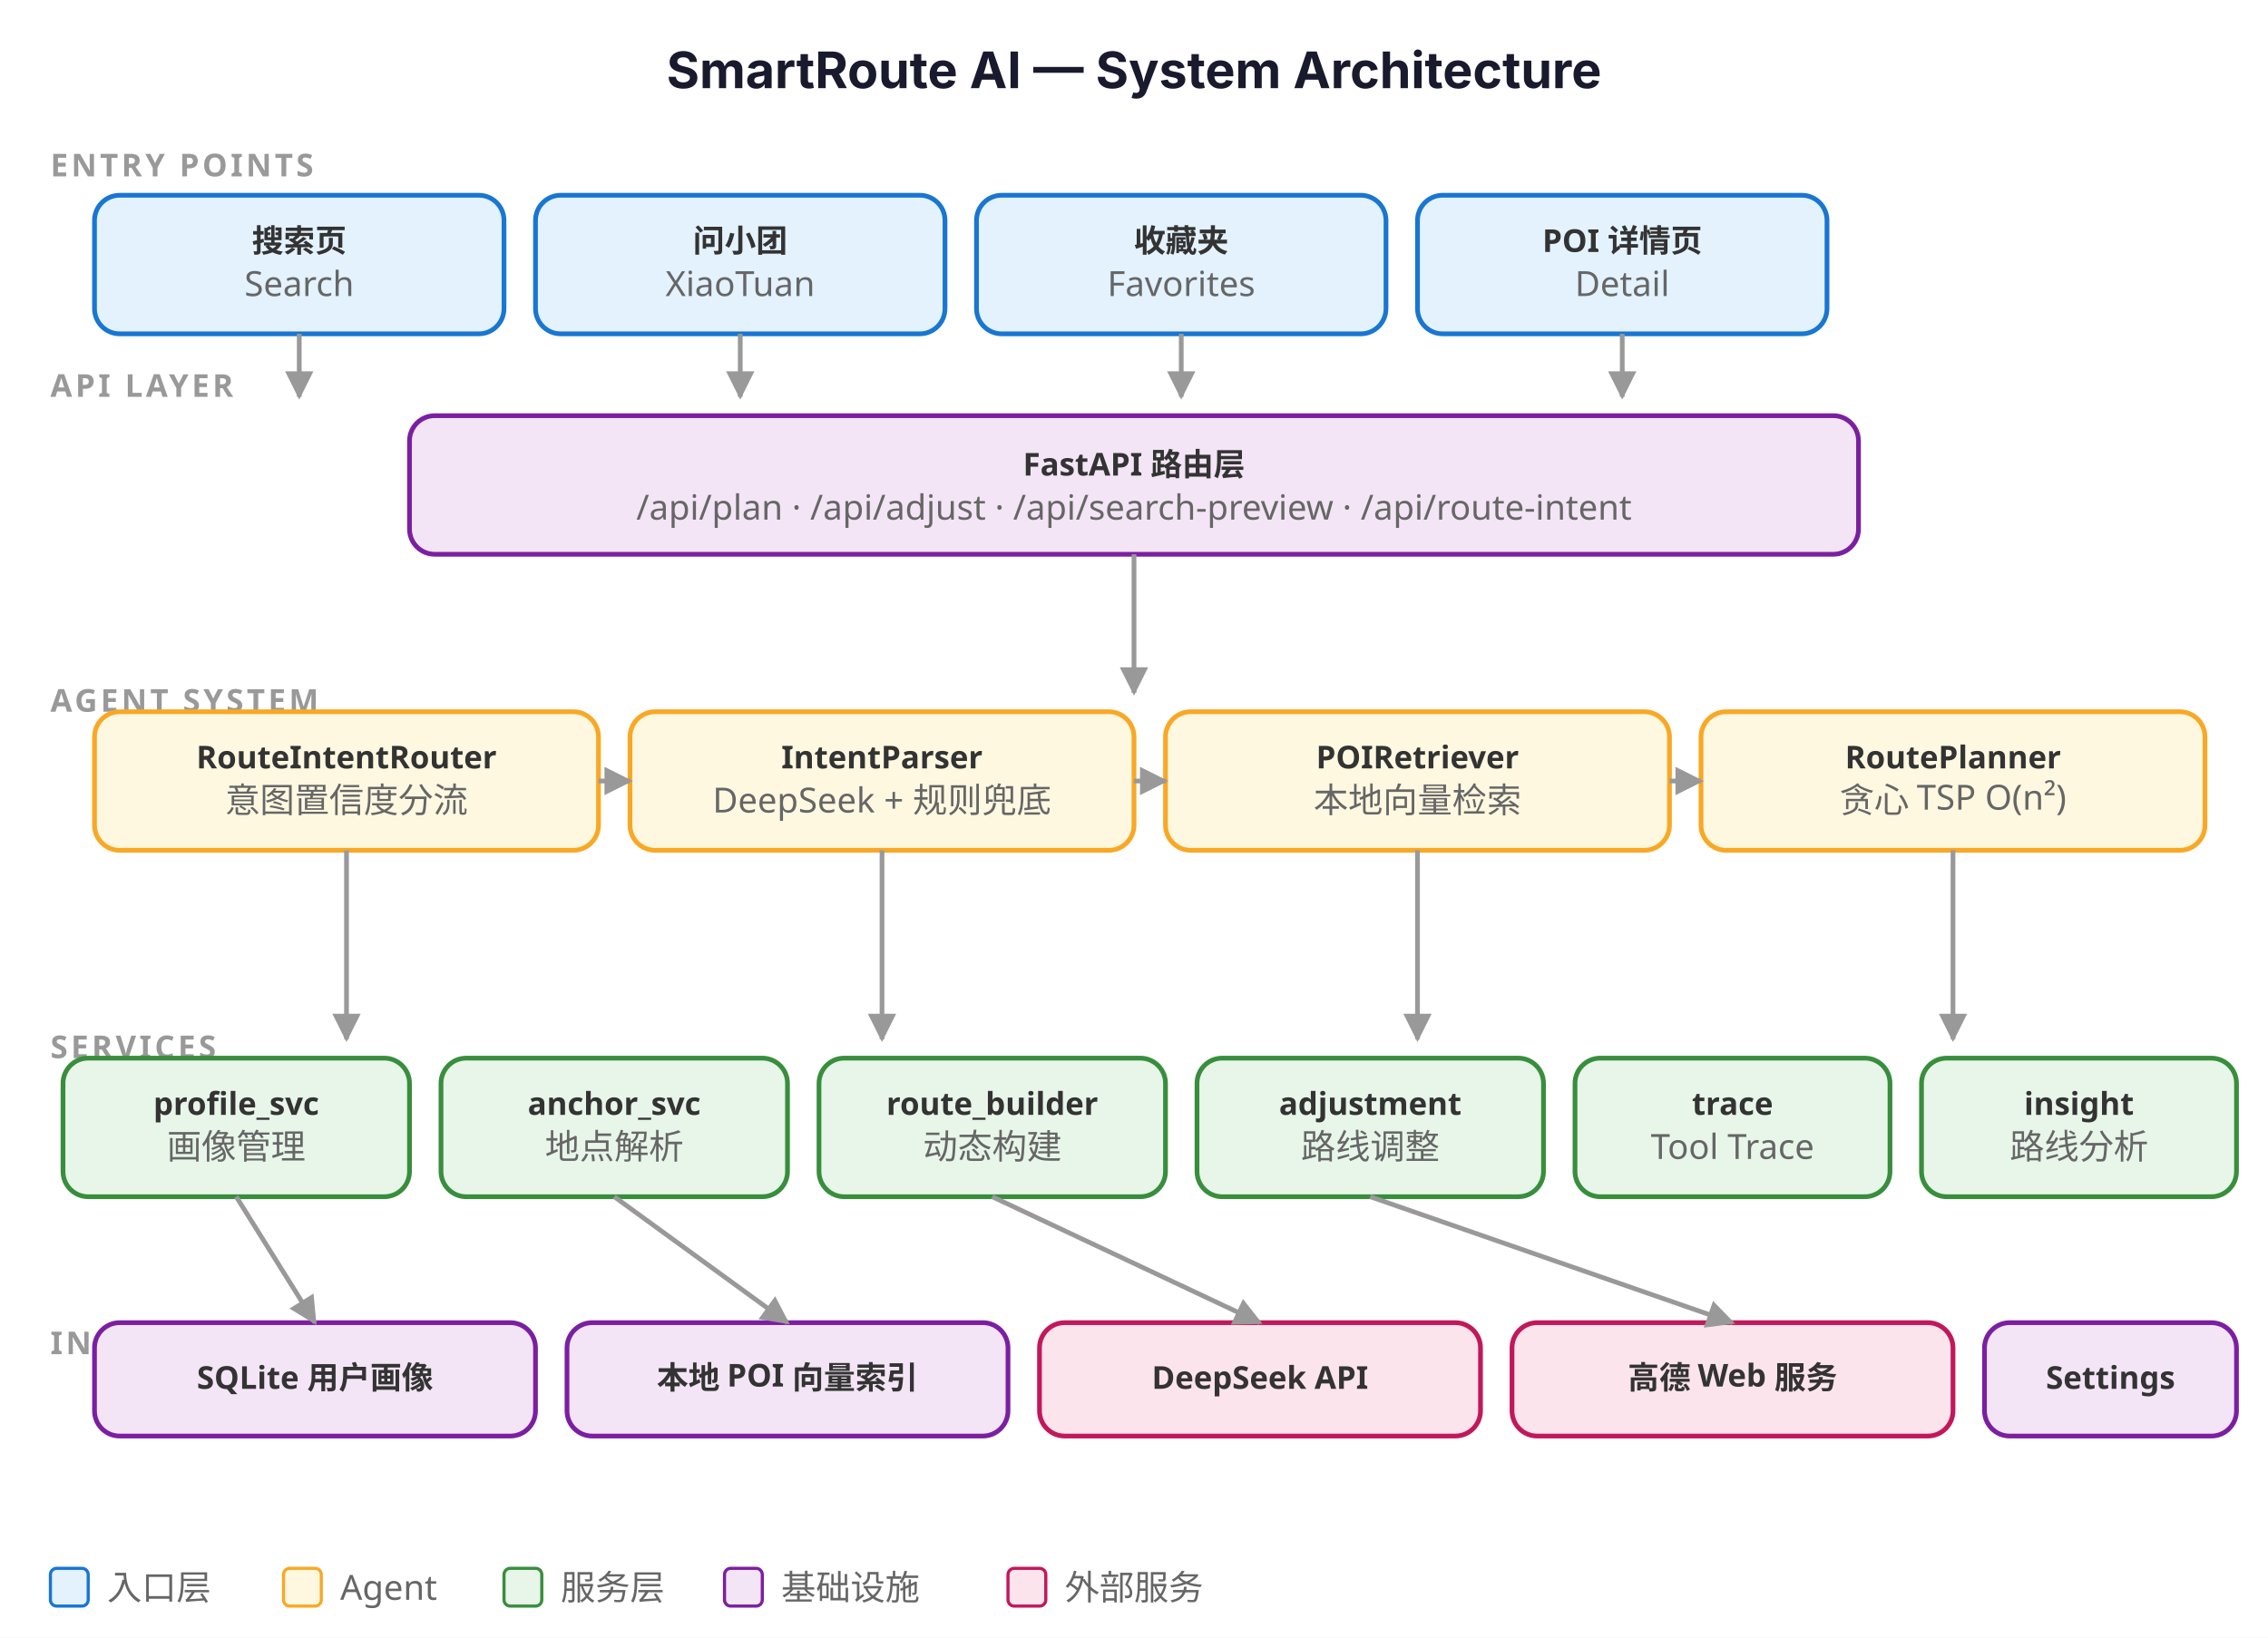
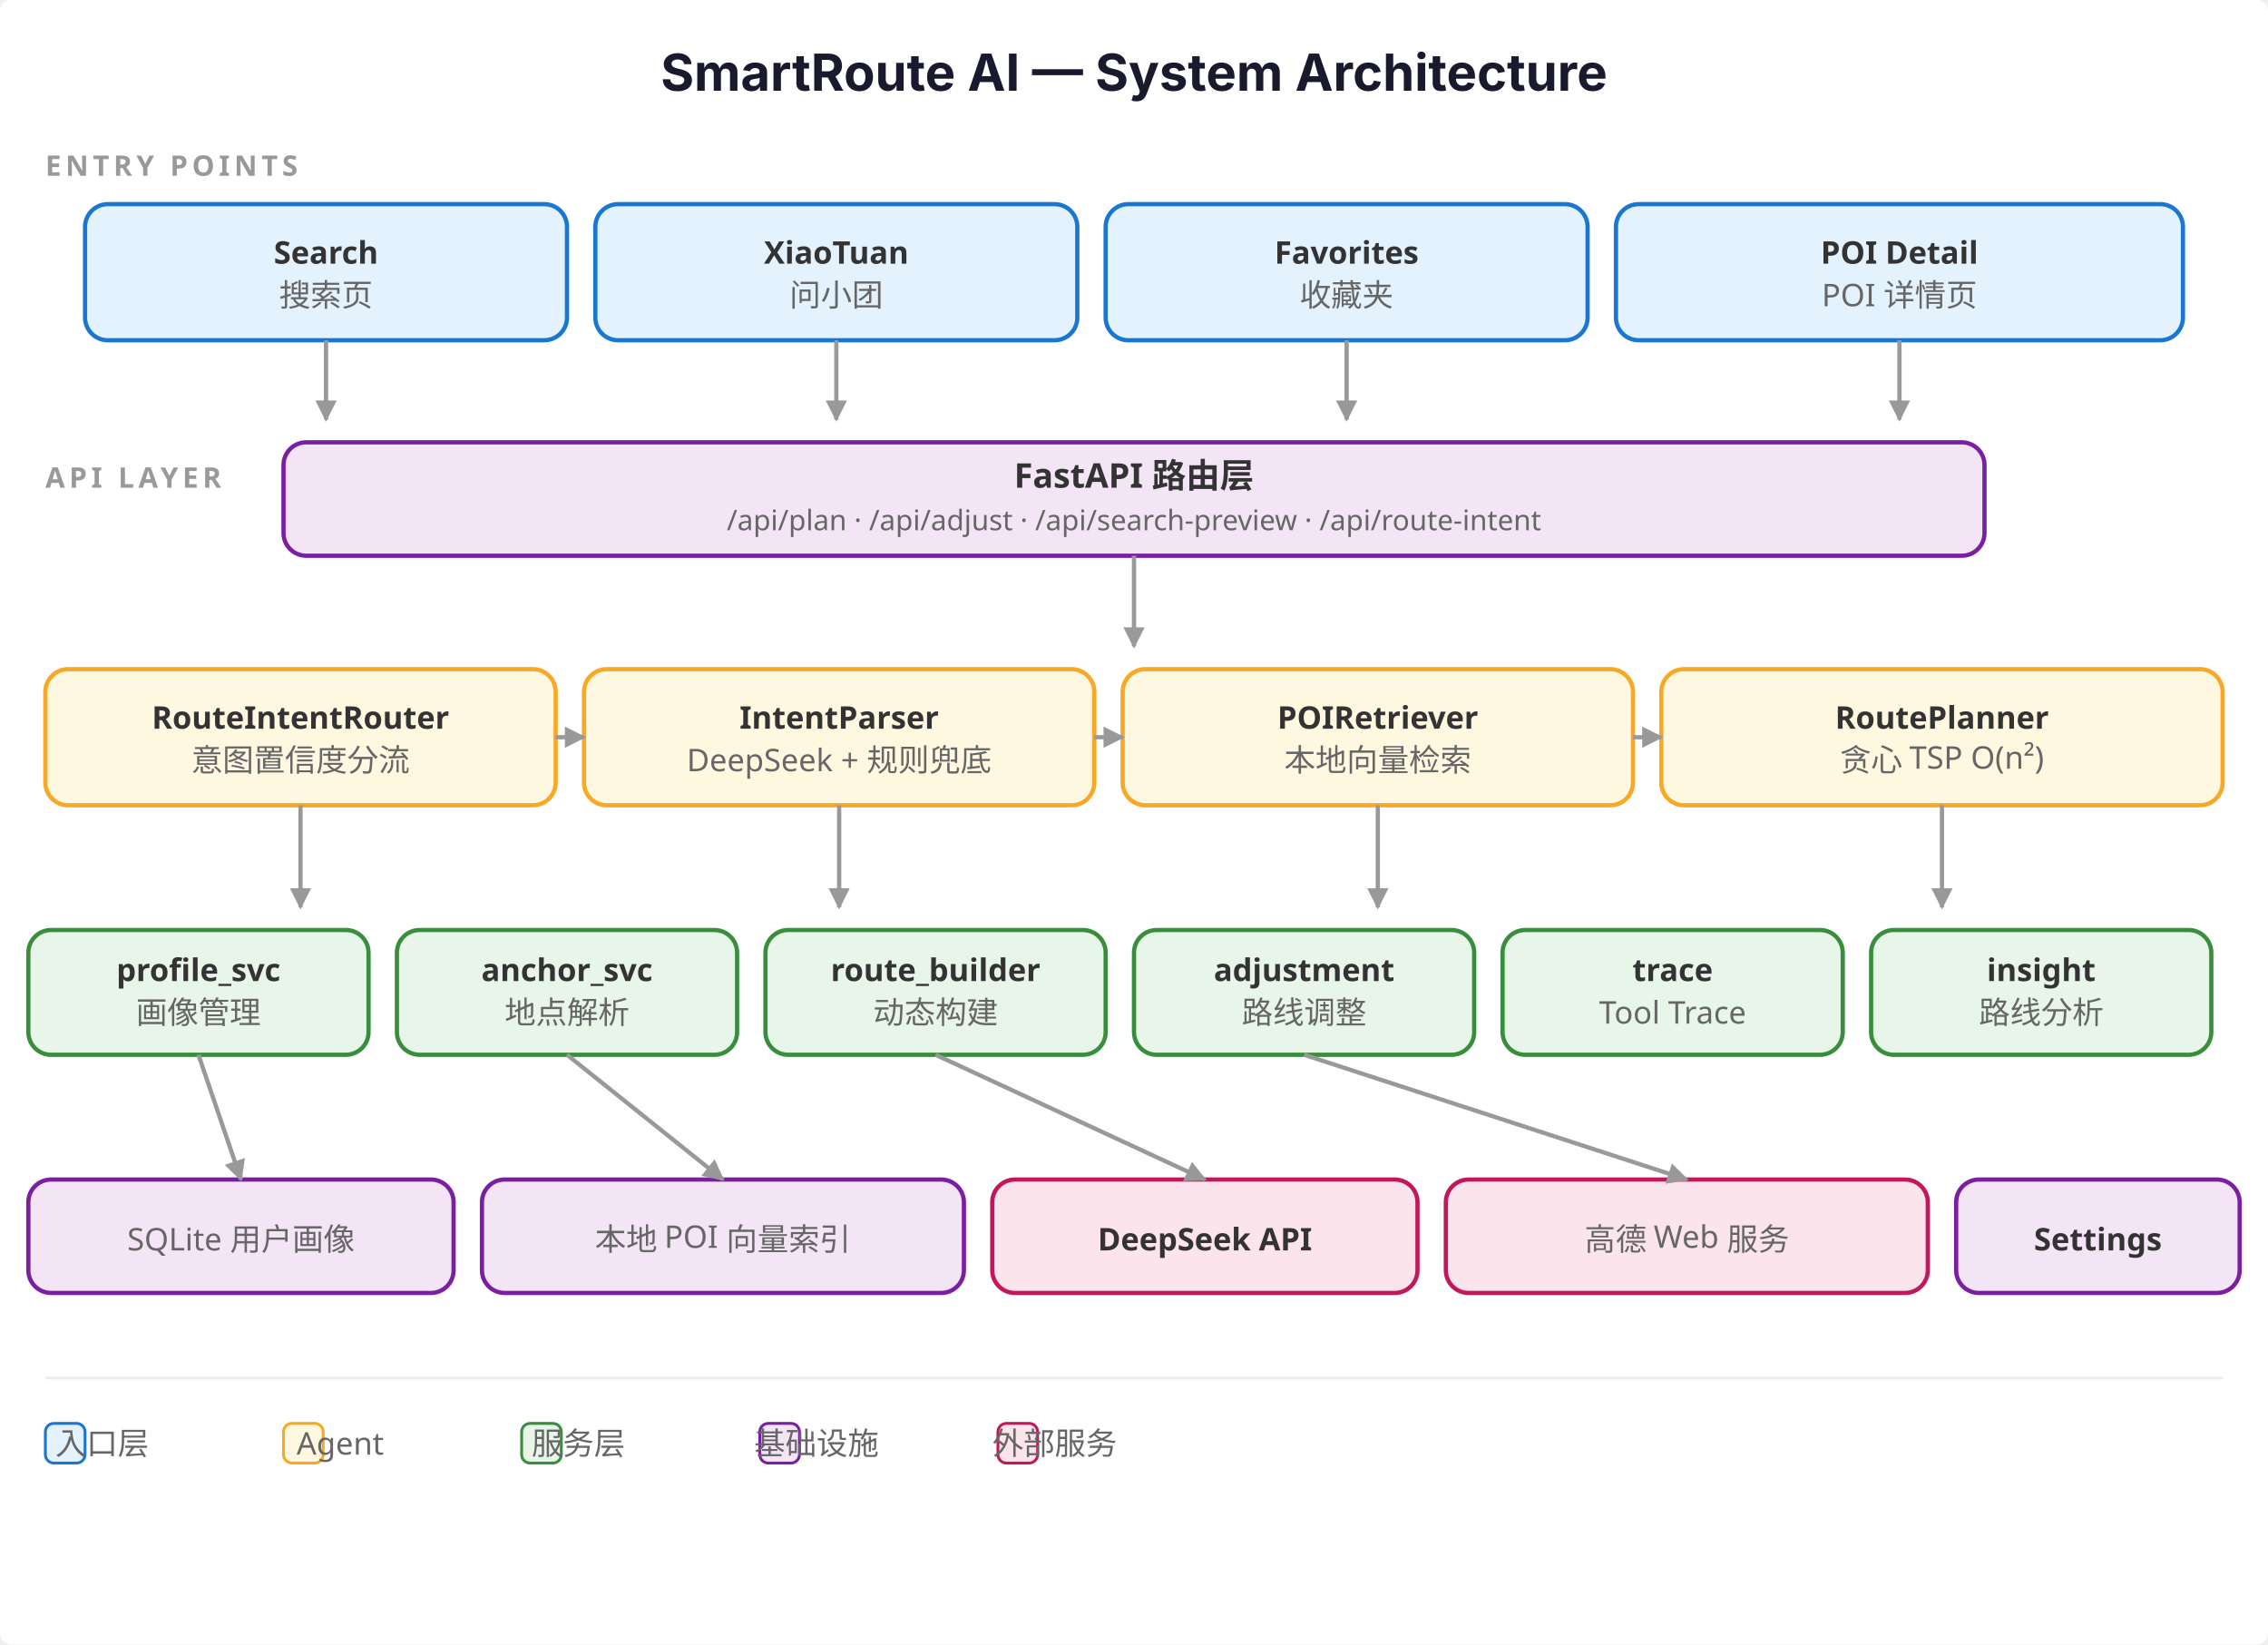
- <svg xmlns="http://www.w3.org/2000/svg" width="720" height="520" viewBox="0 0 720 520">
+ <svg xmlns="http://www.w3.org/2000/svg" width="800" height="580" viewBox="0 0 800 580">
  <defs>
    <style>
      .bg { fill: #ffffff; }
-       .title { fill: #1a1a2e; font-family: system-ui, -apple-system, sans-serif; font-size: 16px; font-weight: 700; }
+       .title { fill: #1a1a2e; font-family: system-ui, -apple-system, sans-serif; font-size: 18px; font-weight: 700; }
      .sub { fill: #666; font-family: system-ui, sans-serif; font-size: 11px; }
-       .box-entry { fill: #e3f2fd; stroke: #1976d2; stroke-width: 1.5; rx: 8; }
-       .box-agent { fill: #fff8e1; stroke: #f9a825; stroke-width: 1.5; rx: 8; }
-       .box-svc { fill: #e8f5e9; stroke: #388e3c; stroke-width: 1.5; rx: 8; }
-       .box-core { fill: #f3e5f5; stroke: #7b1fa2; stroke-width: 1.5; rx: 8; }
-       .box-ext { fill: #fce4ec; stroke: #c2185b; stroke-width: 1.5; rx: 8; }
-       .box-text { fill: #333; font-family: system-ui, sans-serif; font-size: 11px; text-anchor: middle; }
-       .box-text-b { fill: #333; font-family: system-ui, sans-serif; font-size: 10px; text-anchor: middle; font-weight: 600; }
-       .arrow { stroke: #999; stroke-width: 1.5; fill: none; marker-end: url(#ah); }
-       .arrow-r { stroke: #f9a825; stroke-width: 1.5; fill: none; }
-       .section-label { fill: #999; font-family: system-ui, sans-serif; font-size: 10px; font-weight: 600; letter-spacing: 1px; }
+       .box-entry { fill: #e3f2fd; stroke: #1976d2; stroke-width: 1.5; }
+       .box-agent { fill: #fff8e1; stroke: #f9a825; stroke-width: 1.5; }
+       .box-svc { fill: #e8f5e9; stroke: #388e3c; stroke-width: 1.5; }
+       .box-core { fill: #f3e5f5; stroke: #7b1fa2; stroke-width: 1.5; }
+       .box-ext { fill: #fce4ec; stroke: #c2185b; stroke-width: 1.5; }
+       .label-en { fill: #333; font-family: system-ui, sans-serif; font-size: 11px; font-weight: 600; text-anchor: middle; }
+       .label-cn { fill: #666; font-family: system-ui, sans-serif; font-size: 11px; text-anchor: middle; }
+       .api-text { fill: #333; font-family: system-ui, sans-serif; font-size: 12px; font-weight: 600; text-anchor: middle; }
+       .api-sub { fill: #666; font-family: system-ui, sans-serif; font-size: 10px; text-anchor: middle; }
+       .arrow { stroke: #999; stroke-width: 1.5; fill: none; }
+       .section-label { fill: #999; font-family: system-ui, sans-serif; font-size: 10px; font-weight: 700; letter-spacing: 1.5px; }
    </style>
-     <marker id="ah" viewBox="0 0 10 10" refX="9" refY="5" markerWidth="6" markerHeight="6" orient="auto-start-reverse">
+     <marker id="ah" viewBox="0 0 10 10" refX="9" refY="5" markerWidth="5" markerHeight="5" orient="auto-start-reverse">
      <path d="M 0 0 L 10 5 L 0 10 z" fill="#999" />
    </marker>
  </defs>
-   <rect class="bg" width="720" height="520" />
-   <text x="360" y="28" class="title" text-anchor="middle">SmartRoute AI — System Architecture</text>
-   <text x="16" y="56" class="section-label">ENTRY POINTS</text>
-   <text x="16" y="126" class="section-label">API LAYER</text>
-   <text x="16" y="226" class="section-label">AGENT SYSTEM</text>
-   <text x="16" y="336" class="section-label">SERVICES</text>
-   <text x="16" y="430" class="section-label">INFRASTRUCTURE</text>
-   <rect class="box-entry" x="30" y="62" width="130" height="44" />
-   <text x="95" y="80" class="box-text-b">搜索页</text>
-   <text x="95" y="94" class="sub" text-anchor="middle">Search</text>
-   <rect class="box-entry" x="170" y="62" width="130" height="44" />
-   <text x="235" y="80" class="box-text-b">问小团</text>
-   <text x="235" y="94" class="sub" text-anchor="middle">XiaoTuan</text>
-   <rect class="box-entry" x="310" y="62" width="130" height="44" />
-   <text x="375" y="80" class="box-text-b">收藏夹</text>
-   <text x="375" y="94" class="sub" text-anchor="middle">Favorites</text>
-   <rect class="box-entry" x="450" y="62" width="130" height="44" />
-   <text x="515" y="80" class="box-text-b">POI 详情页</text>
-   <text x="515" y="94" class="sub" text-anchor="middle">Detail</text>
-   <line class="arrow" x1="95" y1="106" x2="95" y2="126" />
-   <line class="arrow" x1="235" y1="106" x2="235" y2="126" />
-   <line class="arrow" x1="375" y1="106" x2="375" y2="126" />
-   <line class="arrow" x1="515" y1="106" x2="515" y2="126" />
-   <rect class="box-core" x="130" y="132" width="460" height="44" rx="8" />
-   <text x="360" y="151" class="box-text-b">FastAPI 路由层</text>
-   <text x="360" y="165" class="sub" text-anchor="middle">/api/plan · /api/adjust · /api/search-preview · /api/route-intent</text>
-   <line class="arrow" x1="360" y1="176" x2="360" y2="220" />
-   <rect class="box-agent" x="30" y="226" width="160" height="44" />
-   <text x="110" y="244" class="box-text-b">RouteIntentRouter</text>
-   <text x="110" y="258" class="sub" text-anchor="middle">意图置信度分流</text>
-   <rect class="box-agent" x="200" y="226" width="160" height="44" />
-   <text x="280" y="244" class="box-text-b">IntentParser</text>
-   <text x="280" y="258" class="sub" text-anchor="middle">DeepSeek + 规则兜底</text>
-   <rect class="box-agent" x="370" y="226" width="160" height="44" />
-   <text x="450" y="244" class="box-text-b">POIRetriever</text>
-   <text x="450" y="258" class="sub" text-anchor="middle">本地向量检索</text>
-   <rect class="box-agent" x="540" y="226" width="160" height="44" />
-   <text x="620" y="244" class="box-text-b">RoutePlanner</text>
-   <text x="620" y="258" class="sub" text-anchor="middle">贪心 TSP O(n²)</text>
-   <line class="arrow" x1="190" y1="248" x2="200" y2="248" />
-   <line class="arrow" x1="360" y1="248" x2="370" y2="248" />
-   <line class="arrow" x1="530" y1="248" x2="540" y2="248" />
-   <line class="arrow" x1="110" y1="270" x2="110" y2="330" />
-   <line class="arrow" x1="280" y1="270" x2="280" y2="330" />
-   <line class="arrow" x1="450" y1="270" x2="450" y2="330" />
-   <line class="arrow" x1="620" y1="270" x2="620" y2="330" />
-   <rect class="box-svc" x="20" y="336" width="110" height="44" />
-   <text x="75" y="354" class="box-text-b">profile_svc</text>
-   <text x="75" y="368" class="sub" text-anchor="middle">画像管理</text>
-   <rect class="box-svc" x="140" y="336" width="110" height="44" />
-   <text x="195" y="354" class="box-text-b">anchor_svc</text>
-   <text x="195" y="368" class="sub" text-anchor="middle">地点解析</text>
-   <rect class="box-svc" x="260" y="336" width="110" height="44" />
-   <text x="315" y="354" class="box-text-b">route_builder</text>
-   <text x="315" y="368" class="sub" text-anchor="middle">动态构建</text>
-   <rect class="box-svc" x="380" y="336" width="110" height="44" />
-   <text x="435" y="354" class="box-text-b">adjustment</text>
-   <text x="435" y="368" class="sub" text-anchor="middle">路线调整</text>
-   <rect class="box-svc" x="500" y="336" width="100" height="44" />
-   <text x="550" y="354" class="box-text-b">trace</text>
-   <text x="550" y="368" class="sub" text-anchor="middle">Tool Trace</text>
-   <rect class="box-svc" x="610" y="336" width="100" height="44" />
-   <text x="660" y="354" class="box-text-b">insight</text>
-   <text x="660" y="368" class="sub" text-anchor="middle">路线分析</text>
-   <rect class="box-core" x="30" y="420" width="140" height="36" />
-   <text x="100" y="441" class="box-text-b">SQLite 用户画像</text>
-   <rect class="box-core" x="180" y="420" width="140" height="36" />
-   <text x="250" y="441" class="box-text-b">本地 POI 向量索引</text>
-   <rect class="box-ext" x="330" y="420" width="140" height="36" />
-   <text x="400" y="441" class="box-text-b">DeepSeek API</text>
-   <rect class="box-ext" x="480" y="420" width="140" height="36" />
-   <text x="550" y="441" class="box-text-b">高德 Web 服务</text>
-   <rect class="box-core" x="630" y="420" width="80" height="36" />
-   <text x="670" y="441" class="box-text-b">Settings</text>
-   <line class="arrow" x1="75" y1="380" x2="100" y2="420" />
-   <line class="arrow" x1="195" y1="380" x2="250" y2="420" />
-   <line class="arrow" x1="315" y1="380" x2="400" y2="420" />
-   <line class="arrow" x1="435" y1="380" x2="550" y2="420" />
-   <rect fill="#e3f2fd" stroke="#1976d2" stroke-width="1" width="12" height="12" x="16" y="498" rx="2" />
-   <text x="34" y="508" class="sub" font-size="10">入口层</text>
-   <rect fill="#fff8e1" stroke="#f9a825" stroke-width="1" width="12" height="12" x="90" y="498" rx="2" />
-   <text x="108" y="508" class="sub" font-size="10">Agent</text>
-   <rect fill="#e8f5e9" stroke="#388e3c" stroke-width="1" width="12" height="12" x="160" y="498" rx="2" />
-   <text x="178" y="508" class="sub" font-size="10">服务层</text>
-   <rect fill="#f3e5f5" stroke="#7b1fa2" stroke-width="1" width="12" height="12" x="230" y="498" rx="2" />
-   <text x="248" y="508" class="sub" font-size="10">基础设施</text>
-   <rect fill="#fce4ec" stroke="#c2185b" stroke-width="1" width="12" height="12" x="320" y="498" rx="2" />
-   <text x="338" y="508" class="sub" font-size="10">外部服务</text>
+   <rect class="bg" width="800" height="580" rx="4" />
+   <text x="400" y="32" class="title" text-anchor="middle">SmartRoute AI — System Architecture</text>
+   <text x="16" y="62" class="section-label">ENTRY POINTS</text>
+   <rect class="box-entry" x="30" y="72" width="170" height="48" rx="8" />
+   <text x="115" y="93" class="label-en">Search</text>
+   <text x="115" y="108" class="label-cn">搜索页</text>
+   <rect class="box-entry" x="210" y="72" width="170" height="48" rx="8" />
+   <text x="295" y="93" class="label-en">XiaoTuan</text>
+   <text x="295" y="108" class="label-cn">问小团</text>
+   <rect class="box-entry" x="390" y="72" width="170" height="48" rx="8" />
+   <text x="475" y="93" class="label-en">Favorites</text>
+   <text x="475" y="108" class="label-cn">收藏夹</text>
+   <rect class="box-entry" x="570" y="72" width="200" height="48" rx="8" />
+   <text x="670" y="93" class="label-en">POI Detail</text>
+   <text x="670" y="108" class="label-cn">POI 详情页</text>
+   <line class="arrow" x1="115" y1="120" x2="115" y2="148" marker-end="url(#ah)" />
+   <line class="arrow" x1="295" y1="120" x2="295" y2="148" marker-end="url(#ah)" />
+   <line class="arrow" x1="475" y1="120" x2="475" y2="148" marker-end="url(#ah)" />
+   <line class="arrow" x1="670" y1="120" x2="670" y2="148" marker-end="url(#ah)" />
+   <text x="16" y="172" class="section-label">API LAYER</text>
+   <rect class="box-core" x="100" y="156" width="600" height="40" rx="8" />
+   <text x="400" y="172" class="api-text">FastAPI 路由层</text>
+   <text x="400" y="187" class="api-sub">/api/plan · /api/adjust · /api/search-preview · /api/route-intent</text>
+   <line class="arrow" x1="400" y1="196" x2="400" y2="228" marker-end="url(#ah)" />
+   <text x="16" y="252" class="section-label">AGENT SYSTEM</text>
+   <rect class="box-agent" x="16" y="236" width="180" height="48" rx="8" />
+   <text x="106" y="257" class="label-en">RouteIntentRouter</text>
+   <text x="106" y="272" class="label-cn">意图置信度分流</text>
+   <rect class="box-agent" x="206" y="236" width="180" height="48" rx="8" />
+   <text x="296" y="257" class="label-en">IntentParser</text>
+   <text x="296" y="272" class="label-cn">DeepSeek + 规则兜底</text>
+   <rect class="box-agent" x="396" y="236" width="180" height="48" rx="8" />
+   <text x="486" y="257" class="label-en">POIRetriever</text>
+   <text x="486" y="272" class="label-cn">本地向量检索</text>
+   <rect class="box-agent" x="586" y="236" width="198" height="48" rx="8" />
+   <text x="685" y="257" class="label-en">RoutePlanner</text>
+   <text x="685" y="272" class="label-cn">贪心 TSP O(n²)</text>
+   <line class="arrow" x1="196" y1="260" x2="206" y2="260" marker-end="url(#ah)" />
+   <line class="arrow" x1="386" y1="260" x2="396" y2="260" marker-end="url(#ah)" />
+   <line class="arrow" x1="576" y1="260" x2="586" y2="260" marker-end="url(#ah)" />
+   <line class="arrow" x1="106" y1="284" x2="106" y2="320" marker-end="url(#ah)" />
+   <line class="arrow" x1="296" y1="284" x2="296" y2="320" marker-end="url(#ah)" />
+   <line class="arrow" x1="486" y1="284" x2="486" y2="320" marker-end="url(#ah)" />
+   <line class="arrow" x1="685" y1="284" x2="685" y2="320" marker-end="url(#ah)" />
+   <text x="16" y="348" class="section-label">SERVICES</text>
+   <rect class="box-svc" x="10" y="328" width="120" height="44" rx="8" />
+   <text x="70" y="346" class="label-en">profile_svc</text>
+   <text x="70" y="361" class="label-cn">画像管理</text>
+   <rect class="box-svc" x="140" y="328" width="120" height="44" rx="8" />
+   <text x="200" y="346" class="label-en">anchor_svc</text>
+   <text x="200" y="361" class="label-cn">地点解析</text>
+   <rect class="box-svc" x="270" y="328" width="120" height="44" rx="8" />
+   <text x="330" y="346" class="label-en">route_builder</text>
+   <text x="330" y="361" class="label-cn">动态构建</text>
+   <rect class="box-svc" x="400" y="328" width="120" height="44" rx="8" />
+   <text x="460" y="346" class="label-en">adjustment</text>
+   <text x="460" y="361" class="label-cn">路线调整</text>
+   <rect class="box-svc" x="530" y="328" width="120" height="44" rx="8" />
+   <text x="590" y="346" class="label-en">trace</text>
+   <text x="590" y="361" class="label-cn">Tool Trace</text>
+   <rect class="box-svc" x="660" y="328" width="120" height="44" rx="8" />
+   <text x="720" y="346" class="label-en">insight</text>
+   <text x="720" y="361" class="label-cn">路线分析</text>
+   <text x="16" y="440" class="section-label">INFRASTRUCTURE</text>
+   <rect class="box-core" x="10" y="416" width="150" height="40" rx="8" />
+   <text x="85" y="441" class="label-cn">SQLite 用户画像</text>
+   <rect class="box-core" x="170" y="416" width="170" height="40" rx="8" />
+   <text x="255" y="441" class="label-cn">本地 POI 向量索引</text>
+   <rect class="box-ext" x="350" y="416" width="150" height="40" rx="8" />
+   <text x="425" y="441" class="label-en">DeepSeek API</text>
+   <rect class="box-ext" x="510" y="416" width="170" height="40" rx="8" />
+   <text x="595" y="441" class="label-cn">高德 Web 服务</text>
+   <rect class="box-core" x="690" y="416" width="100" height="40" rx="8" />
+   <text x="740" y="441" class="label-en">Settings</text>
+   <line class="arrow" x1="70" y1="372" x2="85" y2="416" marker-end="url(#ah)" />
+   <line class="arrow" x1="200" y1="372" x2="255" y2="416" marker-end="url(#ah)" />
+   <line class="arrow" x1="330" y1="372" x2="425" y2="416" marker-end="url(#ah)" />
+   <line class="arrow" x1="460" y1="372" x2="595" y2="416" marker-end="url(#ah)" />
+   <line x1="16" y1="486" x2="784" y2="486" stroke="#eee" stroke-width="1" />
+   <rect fill="#e3f2fd" stroke="#1976d2" stroke-width="1" width="14" height="14" x="16" y="502" rx="3" />
+   <text x="36" y="513" class="label-cn" font-size="10">入口层</text>
+   <rect fill="#fff8e1" stroke="#f9a825" stroke-width="1" width="14" height="14" x="100" y="502" rx="3" />
+   <text x="120" y="513" class="label-cn" font-size="10">Agent</text>
+   <rect fill="#e8f5e9" stroke="#388e3c" stroke-width="1" width="14" height="14" x="184" y="502" rx="3" />
+   <text x="204" y="513" class="label-cn" font-size="10">服务层</text>
+   <rect fill="#f3e5f5" stroke="#7b1fa2" stroke-width="1" width="14" height="14" x="268" y="502" rx="3" />
+   <text x="288" y="513" class="label-cn" font-size="10">基础设施</text>
+   <rect fill="#fce4ec" stroke="#c2185b" stroke-width="1" width="14" height="14" x="352" y="502" rx="3" />
+   <text x="372" y="513" class="label-cn" font-size="10">外部服务</text>
</svg>
